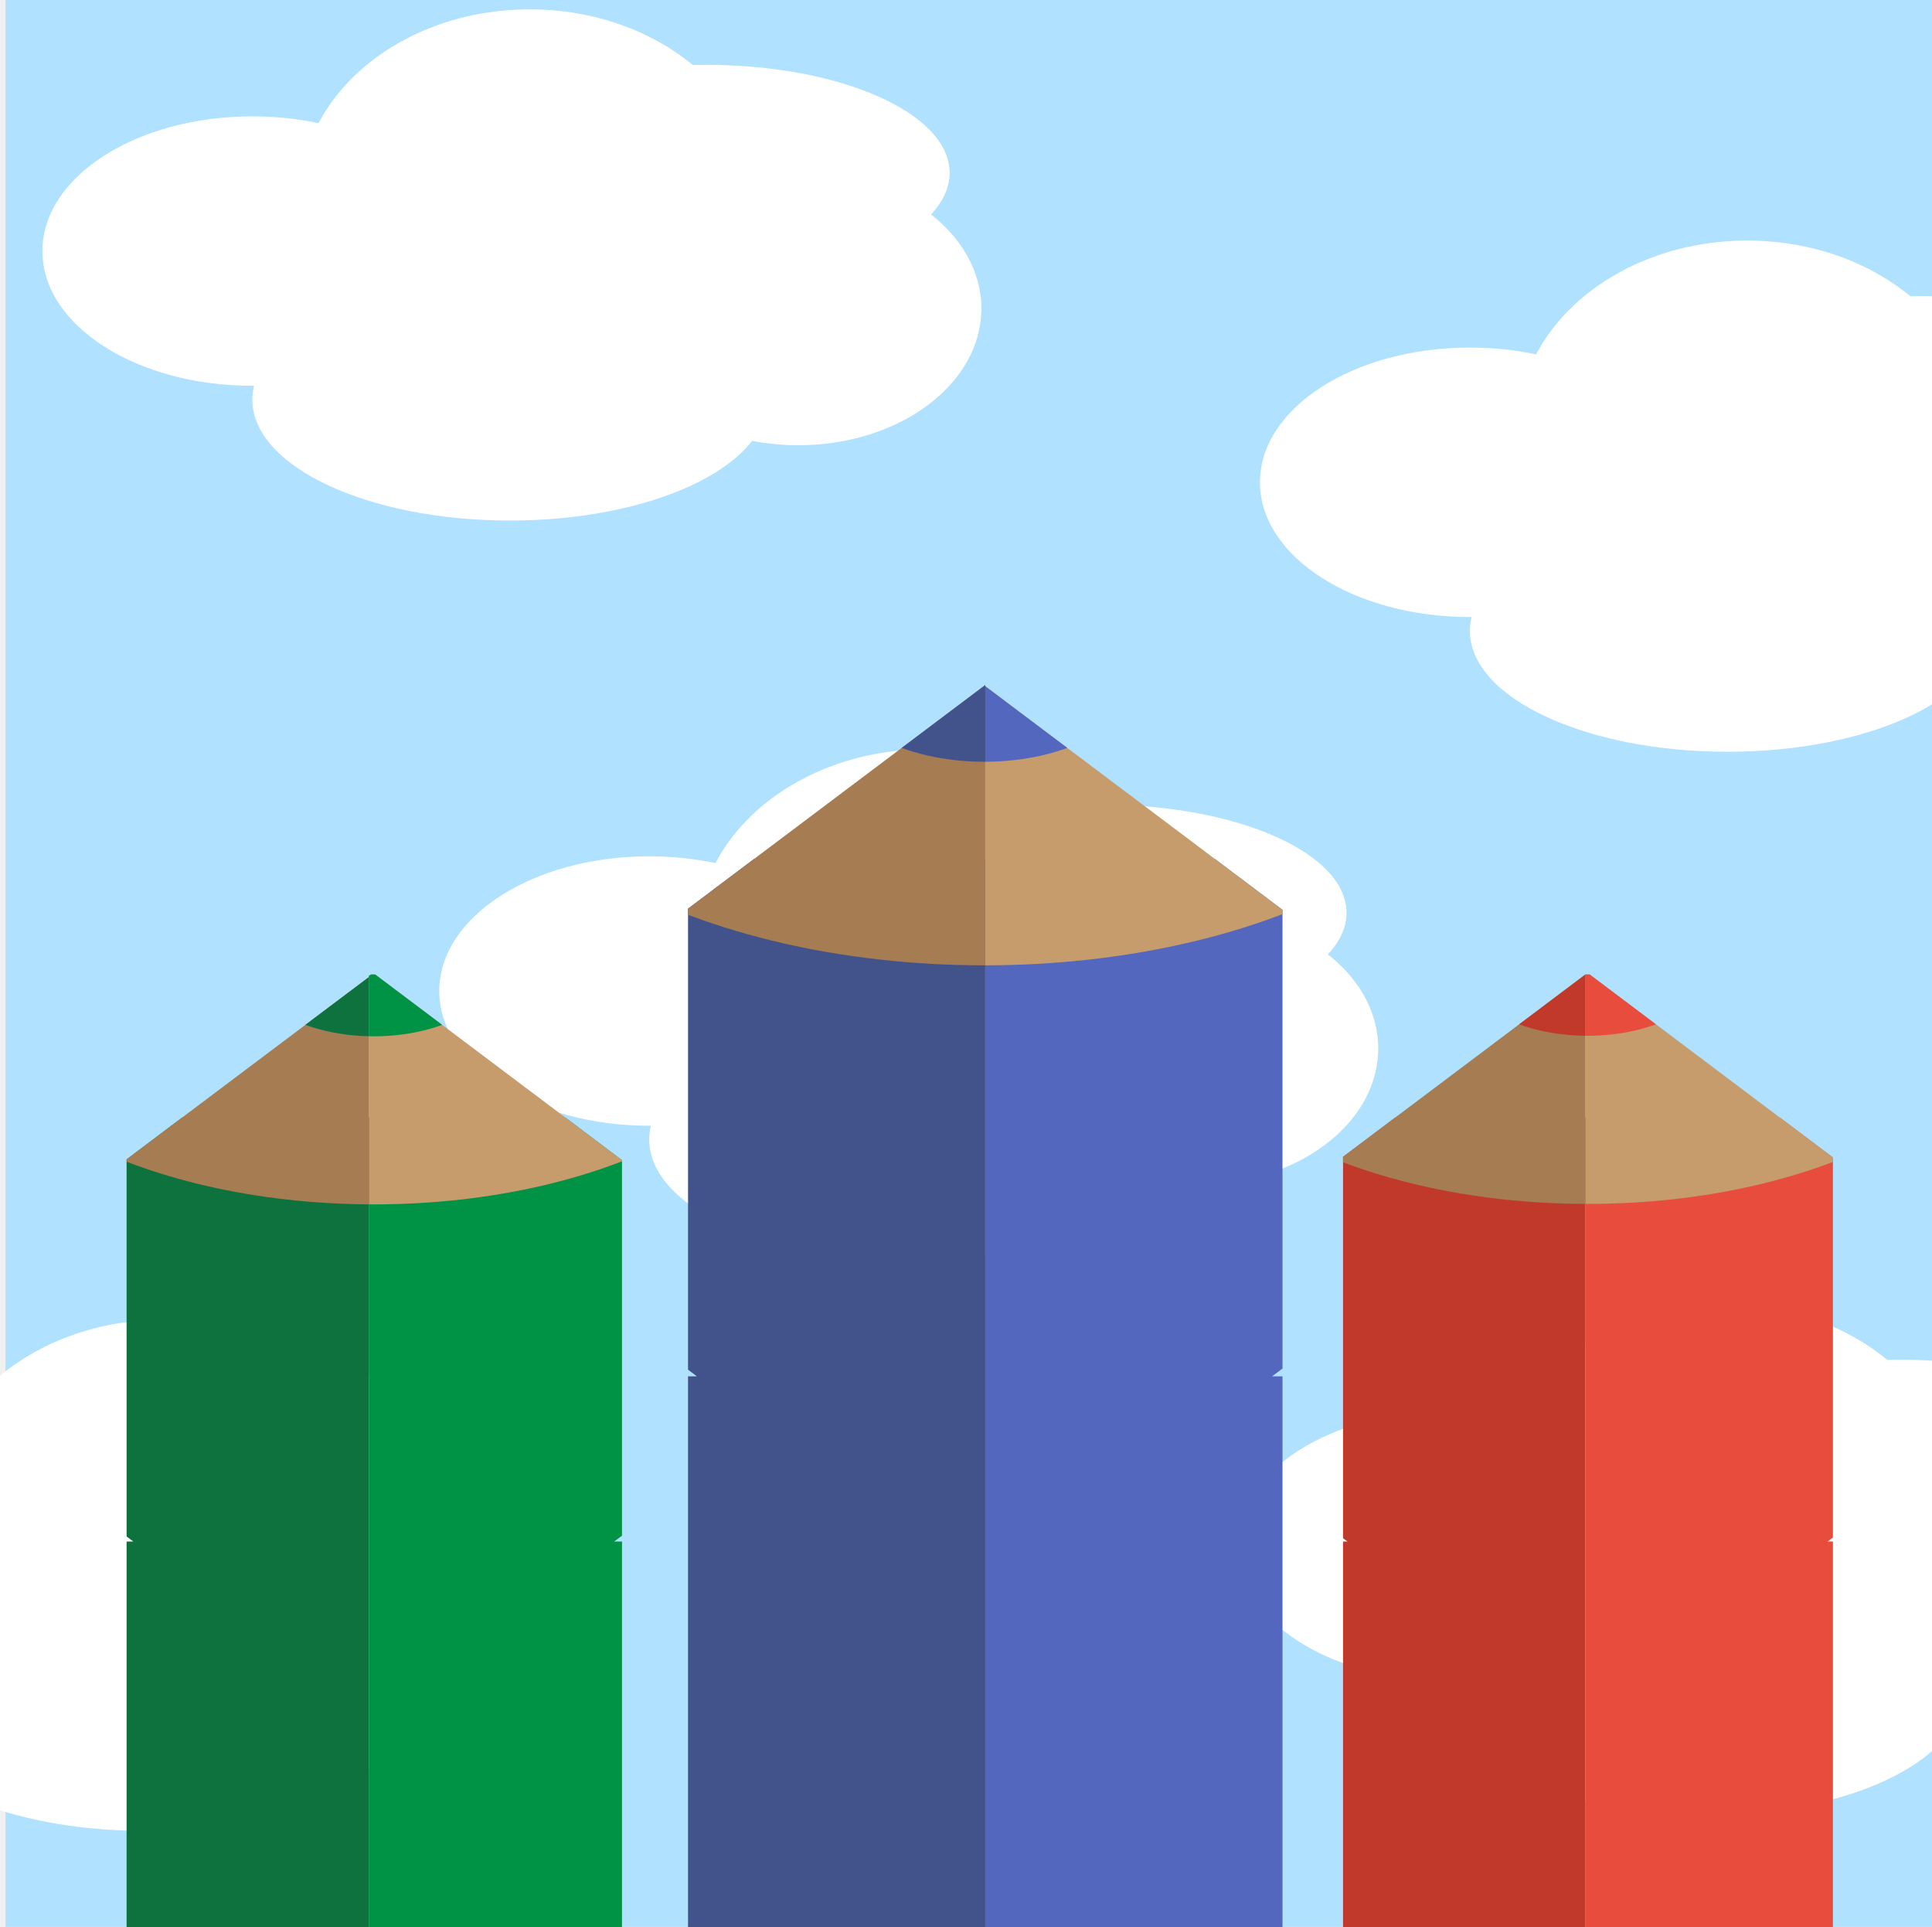
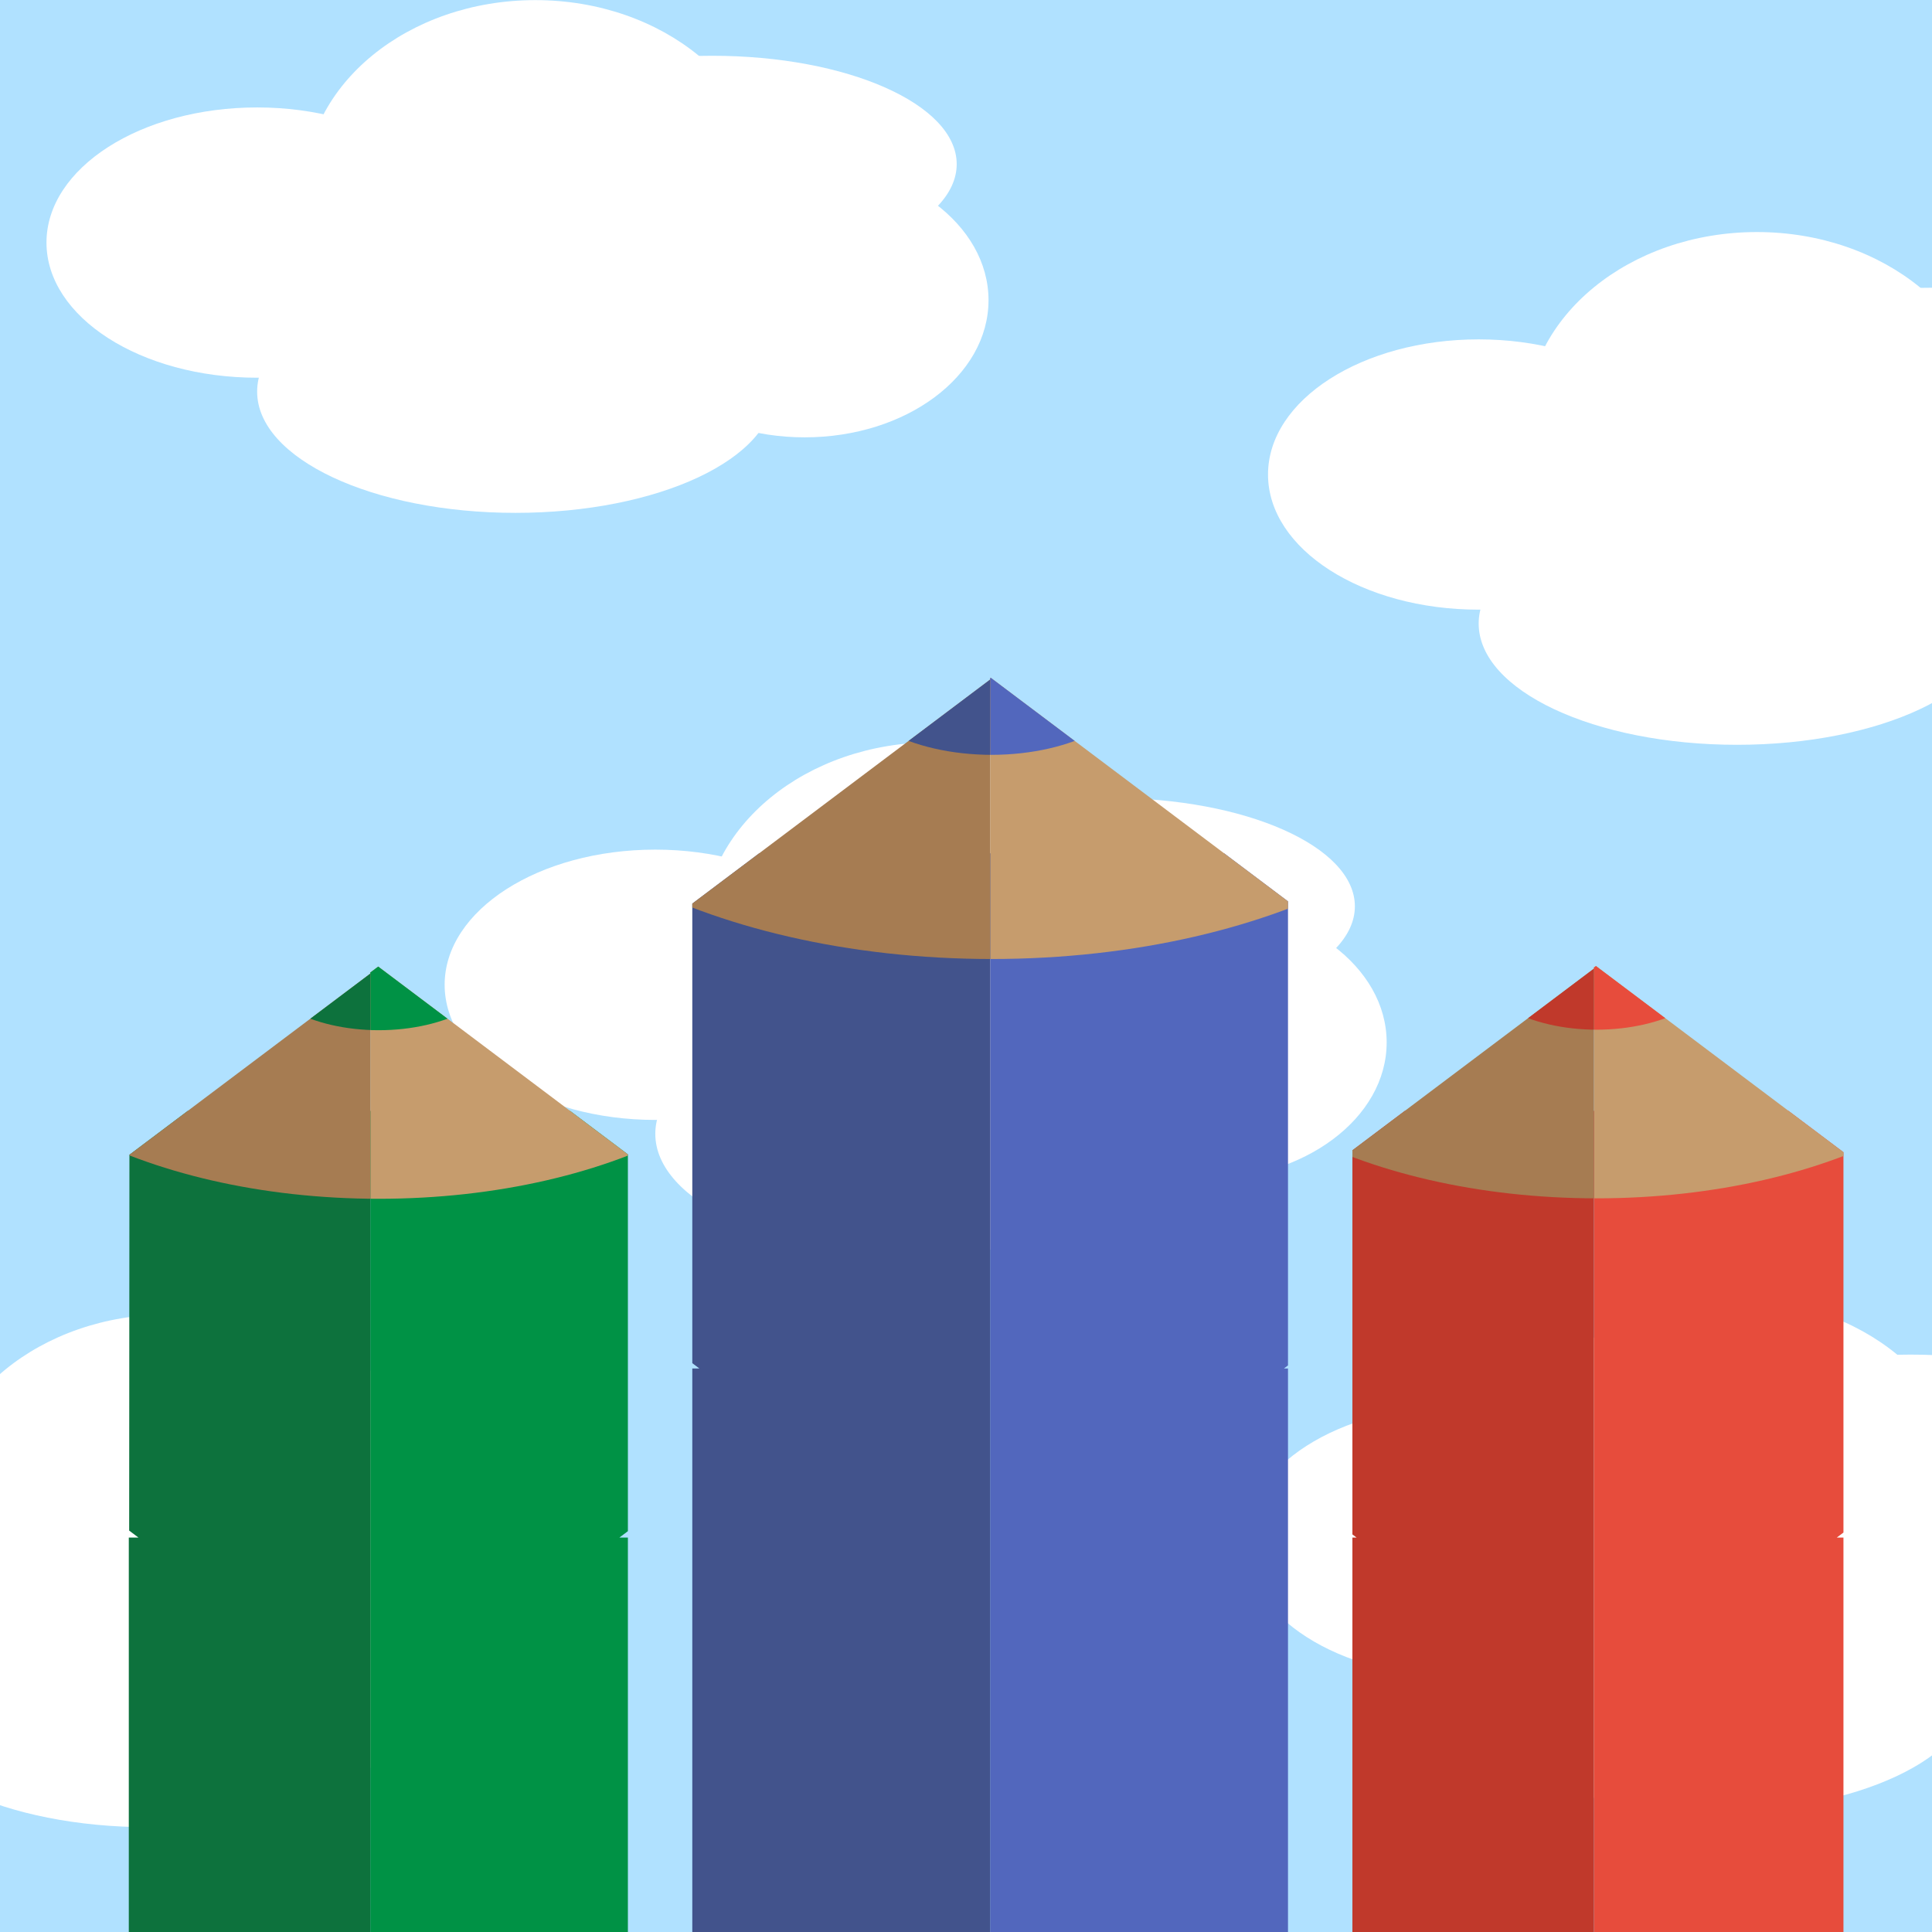
- <svg xmlns="http://www.w3.org/2000/svg" xmlns:xlink="http://www.w3.org/1999/xlink" version="1.1" x="0px" y="0px" width="351px" height="350px" viewBox="0 0 351 350" enable-background="new 0 0 351 350" xml:space="preserve">
+ <svg xmlns="http://www.w3.org/2000/svg" xmlns:xlink="http://www.w3.org/1999/xlink" version="1.1" x="0px" y="0px" width="240px" height="240px" viewBox="0 0 240 240" enable-background="new 0 0 240 240" xml:space="preserve">
  <g id="Layer_2">
-     <rect x="1" fill="#B0E1FF" width="350" height="350" />
+     <rect fill="#B0E1FF" width="240" height="240" />
  </g>
  <g id="Layer_4">
-     <ellipse fill="#FFFFFF" cx="96.236" cy="35.889" rx="41.747" ry="34.189" />
-     <ellipse fill="#FFFFFF" cx="45.852" cy="45.606" rx="38.148" ry="24.472" />
-     <ellipse fill="#FFFFFF" cx="92.637" cy="72.598" rx="46.785" ry="21.953" />
-     <ellipse fill="#FFFFFF" cx="145.001" cy="56.043" rx="33.29" ry="24.832" />
-     <ellipse fill="#FFFFFF" cx="128.266" cy="31.4" rx="44.266" ry="19.624" />
-     <ellipse fill="#FFFFFF" cx="317.437" cy="77.889" rx="41.747" ry="34.189" />
-     <ellipse fill="#FFFFFF" cx="267.052" cy="87.606" rx="38.148" ry="24.473" />
-     <ellipse fill="#FFFFFF" cx="313.837" cy="114.598" rx="46.786" ry="21.953" />
-     <ellipse fill="#FFFFFF" cx="366.201" cy="98.043" rx="33.289" ry="24.833" />
-     <ellipse fill="#FFFFFF" cx="349.466" cy="73.4" rx="44.266" ry="19.624" />
-     <ellipse fill="#FFFFFF" cx="168.337" cy="170.289" rx="41.747" ry="34.189" />
-     <ellipse fill="#FFFFFF" cx="117.952" cy="180.006" rx="38.147" ry="24.473" />
-     <ellipse fill="#FFFFFF" cx="164.737" cy="206.998" rx="46.786" ry="21.953" />
-     <ellipse fill="#FFFFFF" cx="217.101" cy="190.443" rx="33.29" ry="24.832" />
-     <ellipse fill="#FFFFFF" cx="200.366" cy="165.801" rx="44.267" ry="19.624" />
-     <ellipse fill="#FFFFFF" cx="313.236" cy="271.09" rx="41.747" ry="34.189" />
-     <ellipse fill="#FFFFFF" cx="262.852" cy="280.807" rx="38.148" ry="24.473" />
-     <ellipse fill="#FFFFFF" cx="309.637" cy="307.798" rx="46.785" ry="21.952" />
-     <ellipse fill="#FFFFFF" cx="362.001" cy="291.243" rx="33.29" ry="24.832" />
-     <ellipse fill="#FFFFFF" cx="345.266" cy="266.602" rx="44.266" ry="19.625" />
-     <ellipse fill="#FFFFFF" cx="29.736" cy="273.889" rx="41.747" ry="34.189" />
-     <ellipse fill="#FFFFFF" cx="-20.648" cy="283.605" rx="38.148" ry="24.473" />
-     <ellipse fill="#FFFFFF" cx="26.137" cy="310.598" rx="46.785" ry="21.953" />
-     <ellipse fill="#FFFFFF" cx="78.501" cy="294.043" rx="33.29" ry="24.832" />
-     <ellipse fill="#FFFFFF" cx="61.766" cy="269.4" rx="44.266" ry="19.623" />
+     <ellipse fill="#FFFFFF" cx="66.507" cy="23.468" rx="28.638" ry="23.454" />
+     <ellipse fill="#FFFFFF" cx="31.944" cy="30.134" rx="26.17" ry="16.788" />
+     <ellipse fill="#FFFFFF" cx="64.038" cy="48.65" rx="32.095" ry="15.06" />
+     <ellipse fill="#FFFFFF" cx="99.96" cy="37.293" rx="22.837" ry="17.035" />
+     <ellipse fill="#FFFFFF" cx="88.479" cy="20.389" rx="30.366" ry="13.461" />
+     <ellipse fill="#FFFFFF" cx="218.25" cy="52.28" rx="28.639" ry="23.454" />
+     <ellipse fill="#FFFFFF" cx="183.687" cy="58.946" rx="26.169" ry="16.788" />
+     <ellipse fill="#FFFFFF" cx="215.782" cy="77.462" rx="32.095" ry="15.06" />
+     <ellipse fill="#FFFFFF" cx="251.703" cy="66.105" rx="22.836" ry="17.035" />
+     <ellipse fill="#FFFFFF" cx="240.223" cy="49.201" rx="30.367" ry="13.461" />
+     <ellipse fill="#FFFFFF" cx="115.968" cy="115.667" rx="28.638" ry="23.454" />
+     <ellipse fill="#FFFFFF" cx="81.404" cy="122.332" rx="26.169" ry="16.789" />
+     <ellipse fill="#FFFFFF" cx="113.499" cy="140.849" rx="32.095" ry="15.06" />
+     <ellipse fill="#FFFFFF" cx="149.42" cy="129.492" rx="22.836" ry="17.035" />
+     <ellipse fill="#FFFFFF" cx="137.94" cy="112.587" rx="30.367" ry="13.462" />
+     <ellipse fill="#FFFFFF" cx="215.369" cy="184.816" rx="28.639" ry="23.454" />
+     <ellipse fill="#FFFFFF" cx="180.805" cy="191.481" rx="26.169" ry="16.788" />
+     <ellipse fill="#FFFFFF" cx="212.899" cy="209.998" rx="32.095" ry="15.059" />
+     <ellipse fill="#FFFFFF" cx="248.822" cy="198.641" rx="22.836" ry="17.035" />
+     <ellipse fill="#FFFFFF" cx="237.341" cy="181.737" rx="30.367" ry="13.463" />
+     <ellipse fill="#FFFFFF" cx="20.888" cy="186.736" rx="28.638" ry="23.454" />
+     <ellipse fill="#FFFFFF" cx="-13.676" cy="193.401" rx="26.17" ry="16.788" />
+     <ellipse fill="#FFFFFF" cx="18.419" cy="211.918" rx="32.095" ry="15.061" />
+     <ellipse fill="#FFFFFF" cx="54.341" cy="200.562" rx="22.837" ry="17.034" />
+     <ellipse fill="#FFFFFF" cx="42.86" cy="183.657" rx="30.366" ry="13.461" />
  </g>
  <g id="Layer_3">
    <g>
      <defs>
-         <rect id="SVGID_1_" x="67" y="177" width="46" height="280" />
+         <rect id="SVGID_1_" x="46" y="120" width="32" height="192" />
      </defs>
      <clipPath id="SVGID_2_">
        <use xlink:href="#SVGID_1_" overflow="visible" />
      </clipPath>
      <g clip-path="url(#SVGID_2_)">
        <defs>
-           <path id="SVGID_3_" d="M67.869,312.816l-45.312-34.082l-0.048-68.053l45.262-33.973l45.312,34.08l0.049,68.054L67.869,312.816z       M113,457H22V280h91V457z" />
+           <path id="SVGID_3_" d="M47.047,213.44l-31.084-23.38l-0.032-46.685l31.05-23.306l31.084,23.379l0.033,46.686L47.047,213.44z       M78,312H16V191h62V312z" />
        </defs>
        <clipPath id="SVGID_4_">
          <use xlink:href="#SVGID_3_" overflow="visible" />
        </clipPath>
-         <rect x="22" y="203" clip-path="url(#SVGID_4_)" fill="#009245" width="91" height="254" />
-         <ellipse clip-path="url(#SVGID_4_)" fill="#C69C6D" cx="67.852" cy="176.303" rx="78.045" ry="42.459" />
-         <ellipse clip-path="url(#SVGID_4_)" fill="#009245" cx="67.821" cy="176.092" rx="22.317" ry="12.143" />
+         <rect x="16" y="138" clip-path="url(#SVGID_4_)" fill="#009245" width="62" height="174" />
+         <ellipse clip-path="url(#SVGID_4_)" fill="#C69C6D" cx="47.035" cy="119.792" rx="53.539" ry="29.126" />
+         <ellipse clip-path="url(#SVGID_4_)" fill="#009245" cx="47.015" cy="119.647" rx="15.31" ry="8.33" />
      </g>
    </g>
    <g>
      <defs>
-         <rect id="SVGID_5_" x="23" y="177" width="44" height="280" />
+         <rect id="SVGID_5_" x="16" y="120" width="30" height="192" />
      </defs>
      <clipPath id="SVGID_6_">
        <use xlink:href="#SVGID_5_" overflow="visible" />
      </clipPath>
      <g clip-path="url(#SVGID_6_)">
        <defs>
-           <path id="SVGID_7_" d="M22.676,278.843l0.049-68.054l45.312-34.08l45.263,33.973l-0.049,68.053l-45.312,34.082L22.676,278.843z       M23,280h90v177H23V280z" />
+           <path id="SVGID_7_" d="M16.045,190.135l0.033-46.686l31.084-23.379l31.051,23.306l-0.033,46.685l-31.084,23.38L16.045,190.135z       M16,191h62v121H16V191z" />
        </defs>
        <clipPath id="SVGID_8_">
          <use xlink:href="#SVGID_7_" overflow="visible" />
        </clipPath>
-         <rect x="23" y="203" clip-path="url(#SVGID_8_)" fill="#0D723D" width="90" height="386" />
-         <ellipse clip-path="url(#SVGID_8_)" fill="#A67C52" cx="67.957" cy="176.303" rx="78.045" ry="42.459" />
-         <ellipse clip-path="url(#SVGID_8_)" fill="#0D723D" cx="67.987" cy="176.092" rx="22.317" ry="12.143" />
+         <rect x="16" y="138" clip-path="url(#SVGID_8_)" fill="#0D723D" width="62" height="265" />
+         <ellipse clip-path="url(#SVGID_8_)" fill="#A67C52" cx="47.108" cy="119.792" rx="53.539" ry="29.126" />
+         <ellipse clip-path="url(#SVGID_8_)" fill="#0D723D" cx="47.128" cy="119.647" rx="15.31" ry="8.33" />
      </g>
    </g>
    <g>
      <defs>
-         <rect id="SVGID_9_" x="179" y="124" width="54" height="340" />
+         <rect id="SVGID_9_" x="123" y="84" width="37" height="233" />
      </defs>
      <clipPath id="SVGID_10_">
        <use xlink:href="#SVGID_9_" overflow="visible" />
      </clipPath>
      <g clip-path="url(#SVGID_10_)">
        <defs>
-           <path id="SVGID_11_" d="M178.816,289.245l-54.875-41.274l-0.058-82.416l54.814-41.142l54.876,41.274l0.058,82.415      L178.816,289.245z M233,464H124V250h109V464z" />
+           <path id="SVGID_11_" d="M123.156,197.271l-37.644-28.314l-0.04-56.538l37.604-28.223l37.645,28.314l0.039,56.537      L123.156,197.271z M160,317H86V170h74V317z" />
        </defs>
        <clipPath id="SVGID_12_">
          <use xlink:href="#SVGID_11_" overflow="visible" />
        </clipPath>
-         <rect x="124" y="156" clip-path="url(#SVGID_12_)" fill="#5267BD" width="109" height="308" />
-         <ellipse clip-path="url(#SVGID_12_)" fill="#C69C6D" cx="178.795" cy="123.92" rx="94.516" ry="51.422" />
-         <ellipse clip-path="url(#SVGID_12_)" fill="#5267BD" cx="178.759" cy="123.666" rx="27.026" ry="14.705" />
+         <rect x="86" y="106" clip-path="url(#SVGID_12_)" fill="#5267BD" width="74" height="211" />
+         <ellipse clip-path="url(#SVGID_12_)" fill="#C69C6D" cx="123.143" cy="83.857" rx="64.838" ry="35.275" />
+         <ellipse clip-path="url(#SVGID_12_)" fill="#5267BD" cx="123.118" cy="83.683" rx="18.541" ry="10.087" />
      </g>
    </g>
    <g>
      <defs>
-         <rect id="SVGID_13_" x="125" y="124" width="54" height="340" />
+         <rect id="SVGID_13_" x="86" y="84" width="37" height="233" />
      </defs>
      <clipPath id="SVGID_14_">
        <use xlink:href="#SVGID_13_" overflow="visible" />
      </clipPath>
      <g clip-path="url(#SVGID_14_)">
        <defs>
-           <path id="SVGID_15_" d="M124.086,248.102l0.059-82.415l54.875-41.274l54.815,41.142l-0.059,82.416l-54.874,41.274      L124.086,248.102z M125,250h109v214H125V250z" />
+           <path id="SVGID_15_" d="M85.611,169.046l0.041-56.537l37.645-28.314l37.604,28.223l-0.041,56.538l-37.644,28.314L85.611,169.046      z M86,170h75v147H86V170z" />
        </defs>
        <clipPath id="SVGID_16_">
          <use xlink:href="#SVGID_15_" overflow="visible" />
        </clipPath>
-         <rect x="125" y="156" clip-path="url(#SVGID_16_)" fill="#42538C" width="109" height="308" />
-         <ellipse clip-path="url(#SVGID_16_)" fill="#A67C52" cx="178.923" cy="123.92" rx="94.517" ry="51.422" />
-         <ellipse clip-path="url(#SVGID_16_)" fill="#42538C" cx="178.959" cy="123.666" rx="27.027" ry="14.705" />
+         <rect x="86" y="106" clip-path="url(#SVGID_16_)" fill="#42538C" width="75" height="211" />
+         <ellipse clip-path="url(#SVGID_16_)" fill="#A67C52" cx="123.23" cy="83.857" rx="64.838" ry="35.275" />
+         <ellipse clip-path="url(#SVGID_16_)" fill="#42538C" cx="123.254" cy="83.683" rx="18.541" ry="10.087" />
      </g>
    </g>
    <g>
      <defs>
-         <rect id="SVGID_17_" x="288" y="177" width="45" height="280" />
+         <rect id="SVGID_17_" x="198" y="120" width="31" height="192" />
      </defs>
      <clipPath id="SVGID_18_">
        <use xlink:href="#SVGID_17_" overflow="visible" />
      </clipPath>
      <g clip-path="url(#SVGID_18_)">
        <defs>
-           <path id="SVGID_19_" d="M288.385,312.766l-45.327-34.094l-0.049-68.078l45.278-33.984l45.328,34.094l0.049,68.077      L288.385,312.766z M333,457h-90V280h90V457z" />
+           <path id="SVGID_19_" d="M198.32,213.405l-31.094-23.388l-0.033-46.702l31.061-23.313l31.096,23.389l0.033,46.701L198.32,213.405      z M229,312h-62V191h62V312z" />
        </defs>
        <clipPath id="SVGID_20_">
          <use xlink:href="#SVGID_19_" overflow="visible" />
        </clipPath>
-         <rect x="243" y="203" clip-path="url(#SVGID_20_)" fill="#E74C3C" width="90" height="254" />
-         <ellipse clip-path="url(#SVGID_20_)" fill="#C69C6D" cx="288.367" cy="176.203" rx="78.072" ry="42.475" />
-         <ellipse clip-path="url(#SVGID_20_)" fill="#E74C3C" cx="288.337" cy="175.992" rx="22.325" ry="12.146" />
+         <rect x="167" y="138" clip-path="url(#SVGID_20_)" fill="#E74C3C" width="62" height="174" />
+         <ellipse clip-path="url(#SVGID_20_)" fill="#C69C6D" cx="198.309" cy="119.724" rx="53.557" ry="29.137" />
+         <ellipse clip-path="url(#SVGID_20_)" fill="#E74C3C" cx="198.289" cy="119.579" rx="15.315" ry="8.333" />
      </g>
    </g>
    <g>
      <defs>
-         <rect id="SVGID_21_" x="244" y="177" width="44" height="280" />
+         <rect id="SVGID_21_" x="168" y="120" width="30" height="192" />
      </defs>
      <clipPath id="SVGID_22_">
        <use xlink:href="#SVGID_21_" overflow="visible" />
      </clipPath>
      <g clip-path="url(#SVGID_22_)">
        <defs>
-           <path id="SVGID_23_" d="M243.176,278.78l0.049-68.077l45.328-34.094l45.278,33.984l-0.048,68.078l-45.328,34.094L243.176,278.78      z M244,280h90v177h-90V280z" />
+           <path id="SVGID_23_" d="M167.308,190.092l0.033-46.701l31.095-23.389l31.062,23.313l-0.032,46.702l-31.096,23.388      L167.308,190.092z M168,191h62v121h-62V191z" />
        </defs>
        <clipPath id="SVGID_24_">
          <use xlink:href="#SVGID_23_" overflow="visible" />
        </clipPath>
-         <rect x="244" y="203" clip-path="url(#SVGID_24_)" fill="#C0392B" width="90" height="254" />
-         <ellipse clip-path="url(#SVGID_24_)" fill="#A67C52" cx="288.473" cy="176.203" rx="78.072" ry="42.475" />
-         <ellipse clip-path="url(#SVGID_24_)" fill="#C0392B" cx="288.503" cy="175.992" rx="22.325" ry="12.146" />
+         <rect x="168" y="138" clip-path="url(#SVGID_24_)" fill="#C0392B" width="62" height="174" />
+         <ellipse clip-path="url(#SVGID_24_)" fill="#A67C52" cx="198.382" cy="119.724" rx="53.558" ry="29.137" />
+         <ellipse clip-path="url(#SVGID_24_)" fill="#C0392B" cx="198.402" cy="119.579" rx="15.315" ry="8.333" />
      </g>
    </g>
  </g>
</svg>
